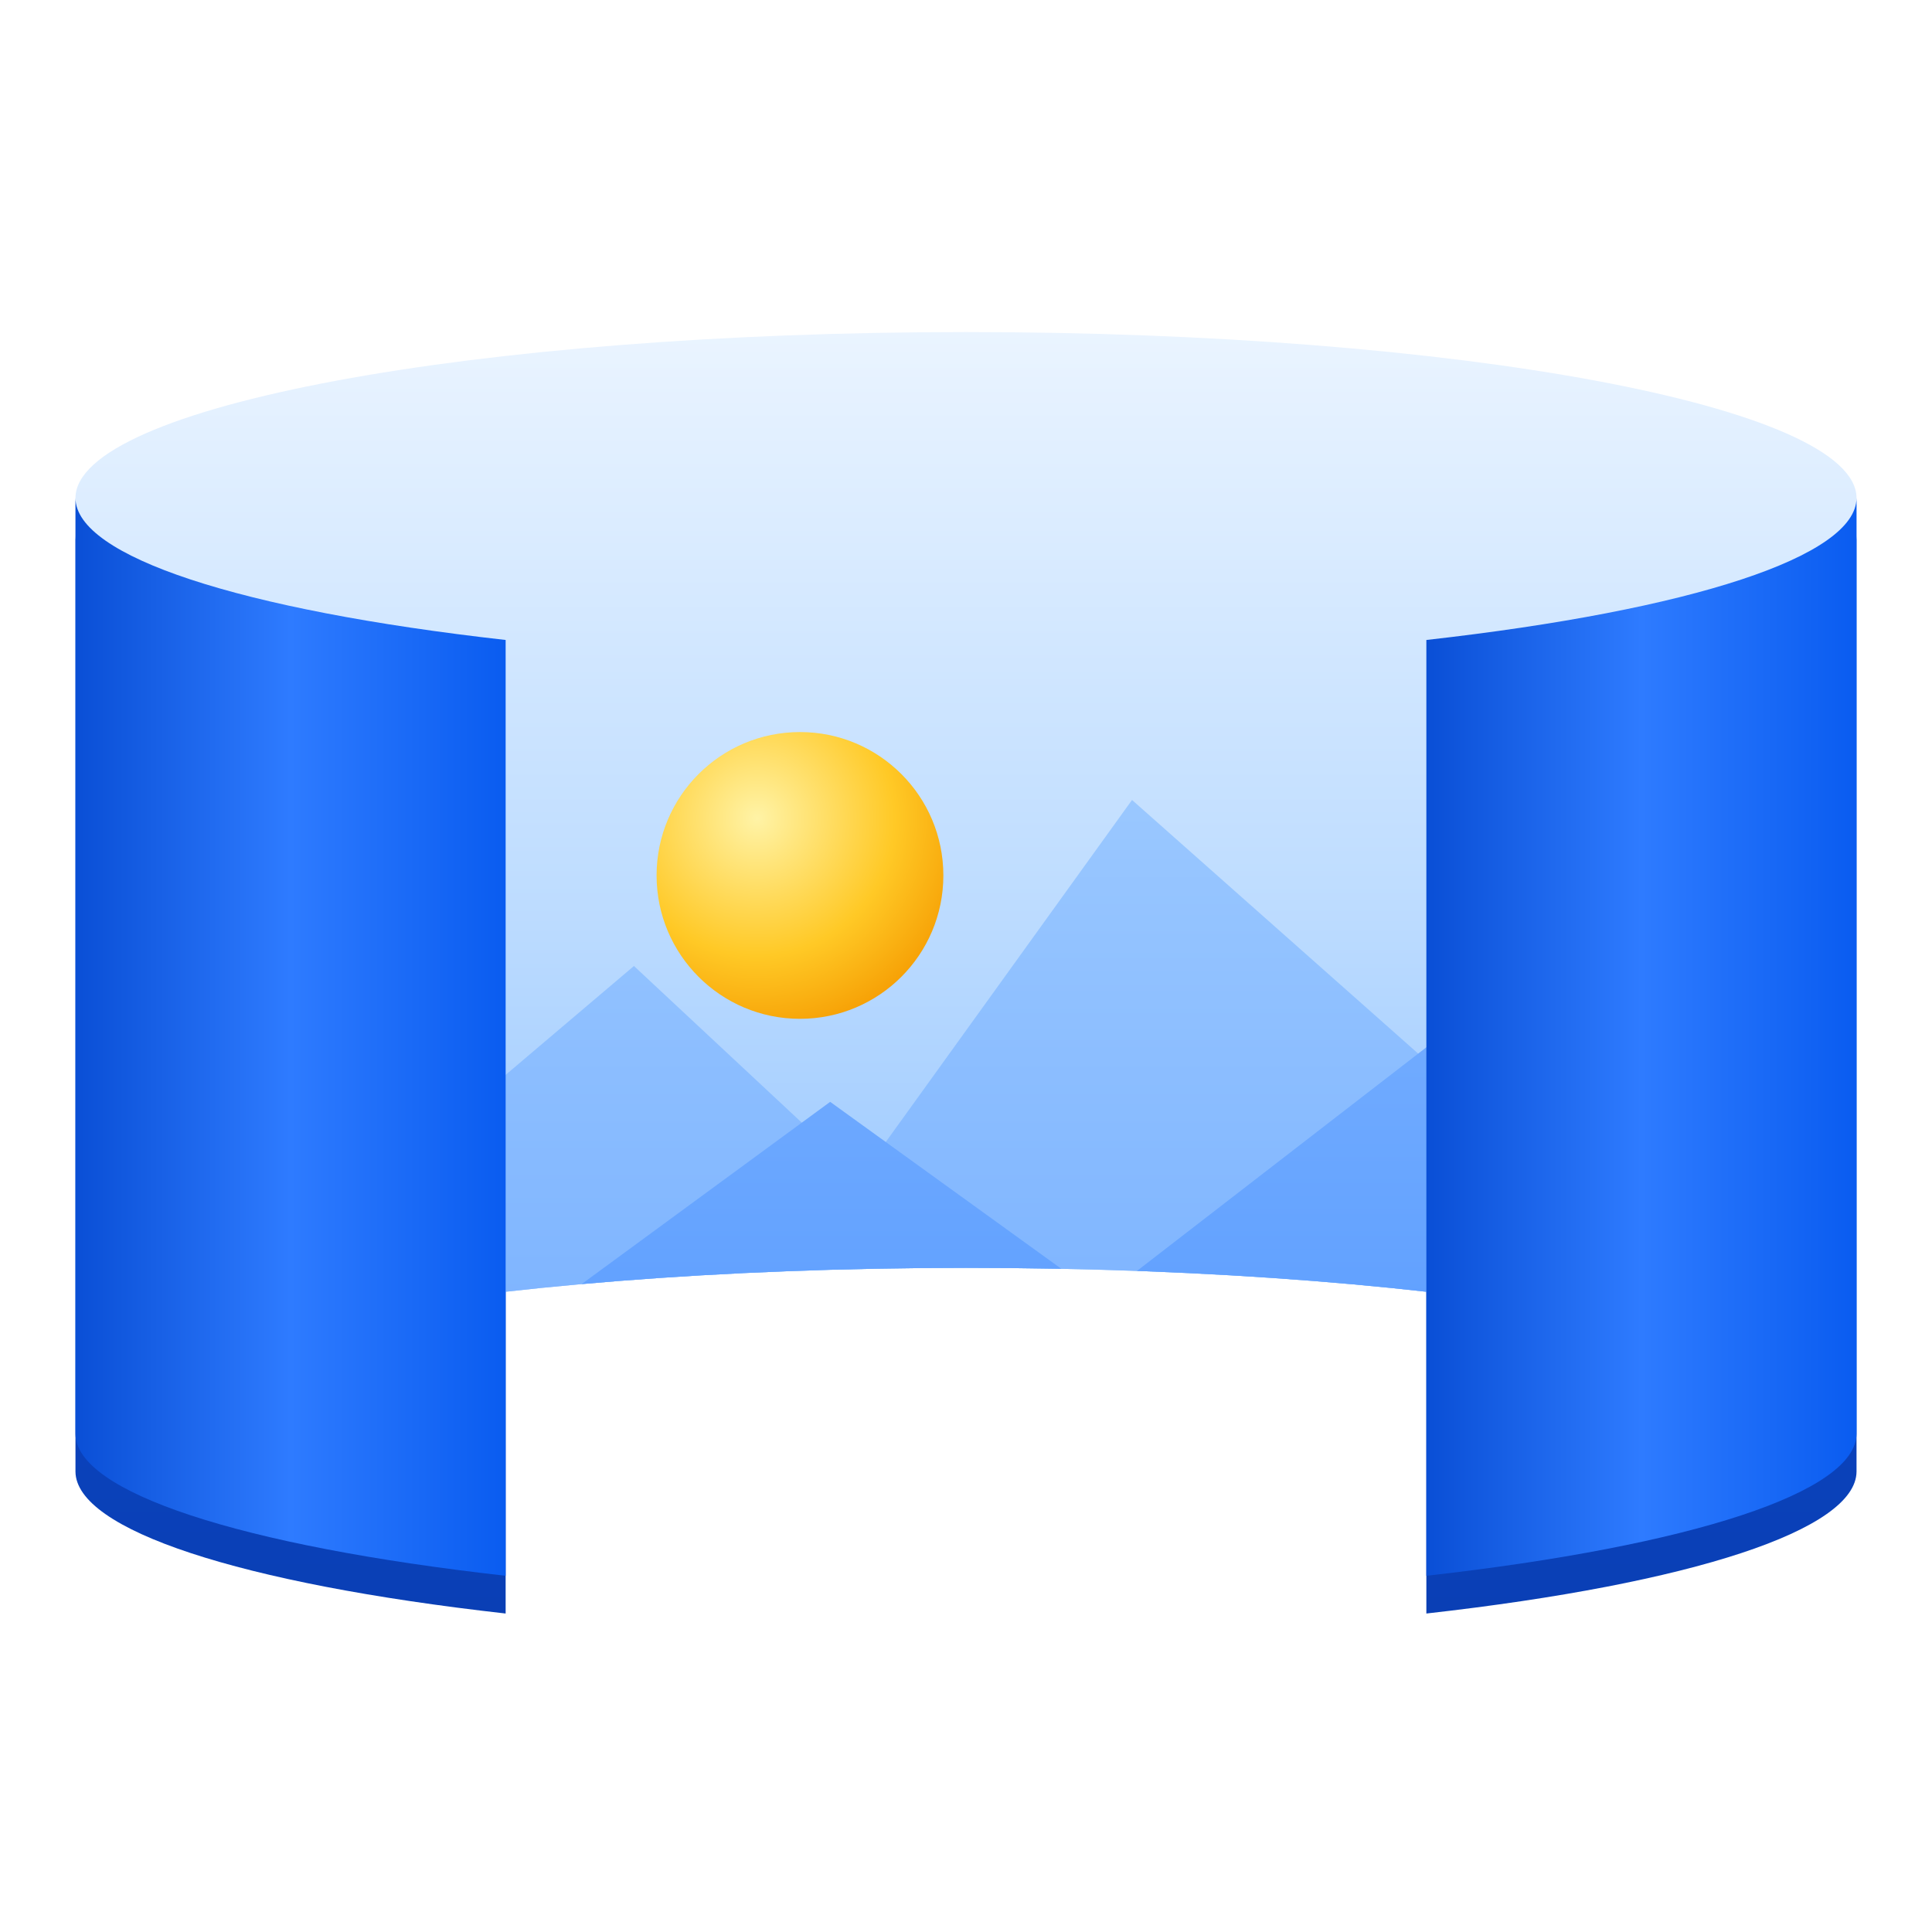
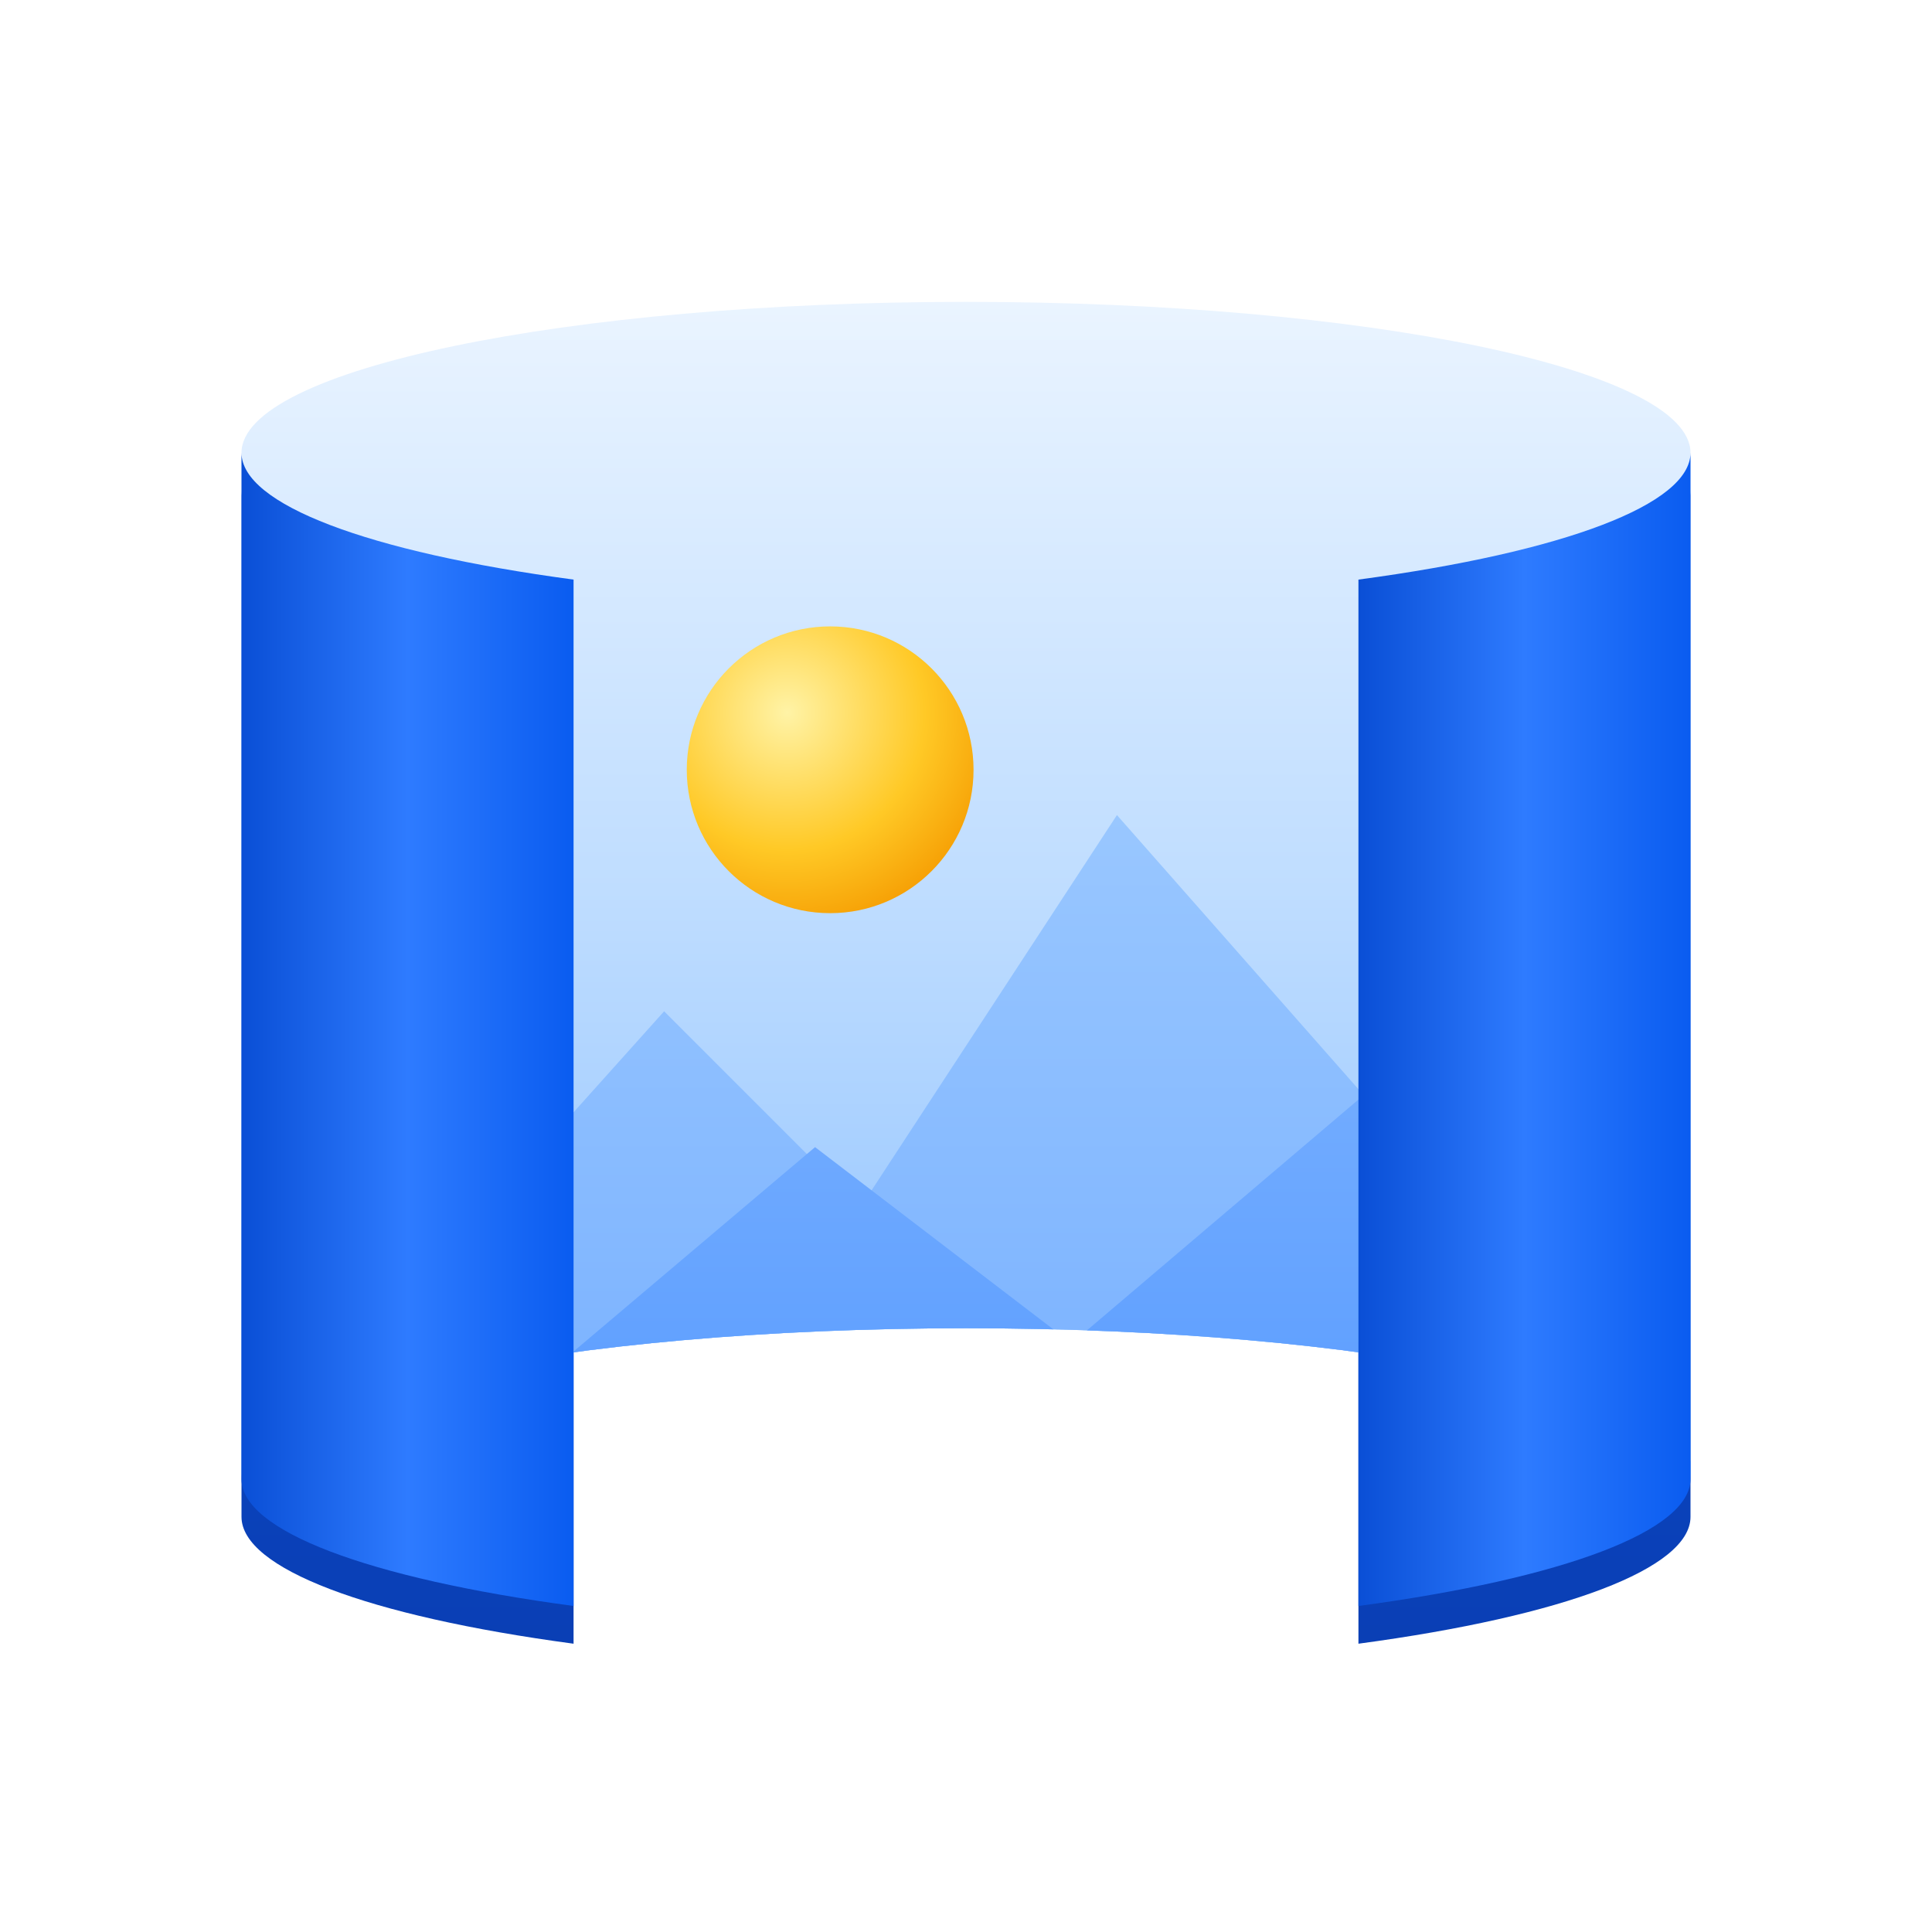
<svg xmlns="http://www.w3.org/2000/svg" viewBox="0 0 256 256" fill="none">
  <defs>
    <linearGradient id="panel" x1="0" y1="0" x2="1" y2="0">
      <stop offset="0" stop-color="#0A4FD6" />
      <stop offset="0.5" stop-color="#2E7BFF" />
      <stop offset="1" stop-color="#0A5CF0" />
    </linearGradient>
    <linearGradient id="panelTebing" x1="0" y1="0" x2="0" y2="1">
      <stop offset="0" stop-color="#0A4FD6" />
      <stop offset="1" stop-color="#0A3FB5" />
    </linearGradient>
-     <linearGradient id="langit" gradientUnits="userSpaceOnUse" x1="0" y1="44" x2="0" y2="190">
+     <linearGradient id="langit" gradientUnits="userSpaceOnUse" x1="0" y1="40" x2="0" y2="196">
      <stop offset="0" stop-color="#EAF4FF" />
      <stop offset="0.5" stop-color="#BFDDFF" />
      <stop offset="1" stop-color="#8CC0FF" />
    </linearGradient>
-     <linearGradient id="gunungBelakang" gradientUnits="userSpaceOnUse" x1="0" y1="100" x2="0" y2="190">
+     <linearGradient id="gunungBelakang" gradientUnits="userSpaceOnUse" x1="0" y1="100" x2="0" y2="196">
      <stop offset="0" stop-color="#9CC9FF" />
      <stop offset="1" stop-color="#78B0FF" />
    </linearGradient>
-     <linearGradient id="gunungDepan" gradientUnits="userSpaceOnUse" x1="0" y1="120" x2="0" y2="190">
+     <linearGradient id="gunungDepan" gradientUnits="userSpaceOnUse" x1="0" y1="130" x2="0" y2="196">
      <stop offset="0" stop-color="#78B0FF" />
      <stop offset="1" stop-color="#5A9CFF" />
    </linearGradient>
    <radialGradient id="matahari" cx="0.35" cy="0.3" r="0.8">
      <stop offset="0" stop-color="#FFF3A6" />
      <stop offset="0.6" stop-color="#FFC926" />
      <stop offset="1" stop-color="#F59A00" />
    </radialGradient>
    <clipPath id="dinding">
-       <path d="M10 66 A118 22 0 0 0 246 66 L246 190 A118 22 0 0 0 10 190 Z" />
+       <path d="M32 60 A96 20 0 0 0 224 60 L224 196 A96 20 0 0 0 32 196 Z" />
    </clipPath>
  </defs>
-   <path d="M10 66 A118 22 0 0 0 67 84.8 L67 208.8 A118 22 0 0 1 10 190 Z" fill="url(#panelTebing)" transform="translate(0 5)" />
-   <path d="M246 66 A118 22 0 0 1 189 84.8 L189 208.8 A118 22 0 0 0 246 190 Z" fill="url(#panelTebing)" transform="translate(0 5)" />
-   <path d="M10 66 A118 22 0 0 1 246 66 L246 190 A118 22 0 0 0 10 190 Z" fill="url(#langit)" />
+   <path d="M32 60 A96 20 0 0 0 76 76.8 L76 212.8 A96 20 0 0 1 32 196 Z" fill="url(#panelTebing)" transform="translate(0 5)" />
+   <path d="M224 60 A96 20 0 0 1 180 76.8 L180 212.8 A96 20 0 0 0 224 196 Z" fill="url(#panelTebing)" transform="translate(0 5)" />
+   <path d="M32 60 A96 20 0 0 1 224 60 L224 196 A96 20 0 0 0 32 196 Z" fill="url(#langit)" />
  <g clip-path="url(#dinding)">
-     <circle cx="106" cy="116" r="19" fill="url(#matahari)" />
-     <path d="M18 184 L84 128 L114 156 L150 106 L238 184 Z" fill="url(#gunungBelakang)" />
-     <path d="M50 190 L110 146 L146 172 L190 138 L242 190 Z" fill="url(#gunungDepan)" />
+     <circle cx="110" cy="102" r="19" fill="url(#matahari)" />
+     <path d="M36 192 L88 134 L114 160 L148 108 L222 192 Z" fill="url(#gunungBelakang)" />
+     <path d="M56 196 L108 152 L142 178 L182 144 L226 196 Z" fill="url(#gunungDepan)" />
  </g>
-   <path d="M10 66 A118 22 0 0 0 67 84.8 L67 208.8 A118 22 0 0 1 10 190 Z" fill="url(#panel)" />
-   <path d="M246 66 A118 22 0 0 1 189 84.8 L189 208.8 A118 22 0 0 0 246 190 Z" fill="url(#panel)" />
+   <path d="M32 60 A96 20 0 0 0 76 76.8 L76 212.8 A96 20 0 0 1 32 196 Z" fill="url(#panel)" />
+   <path d="M224 60 A96 20 0 0 1 180 76.8 L180 212.8 A96 20 0 0 0 224 196 Z" fill="url(#panel)" />
</svg>
